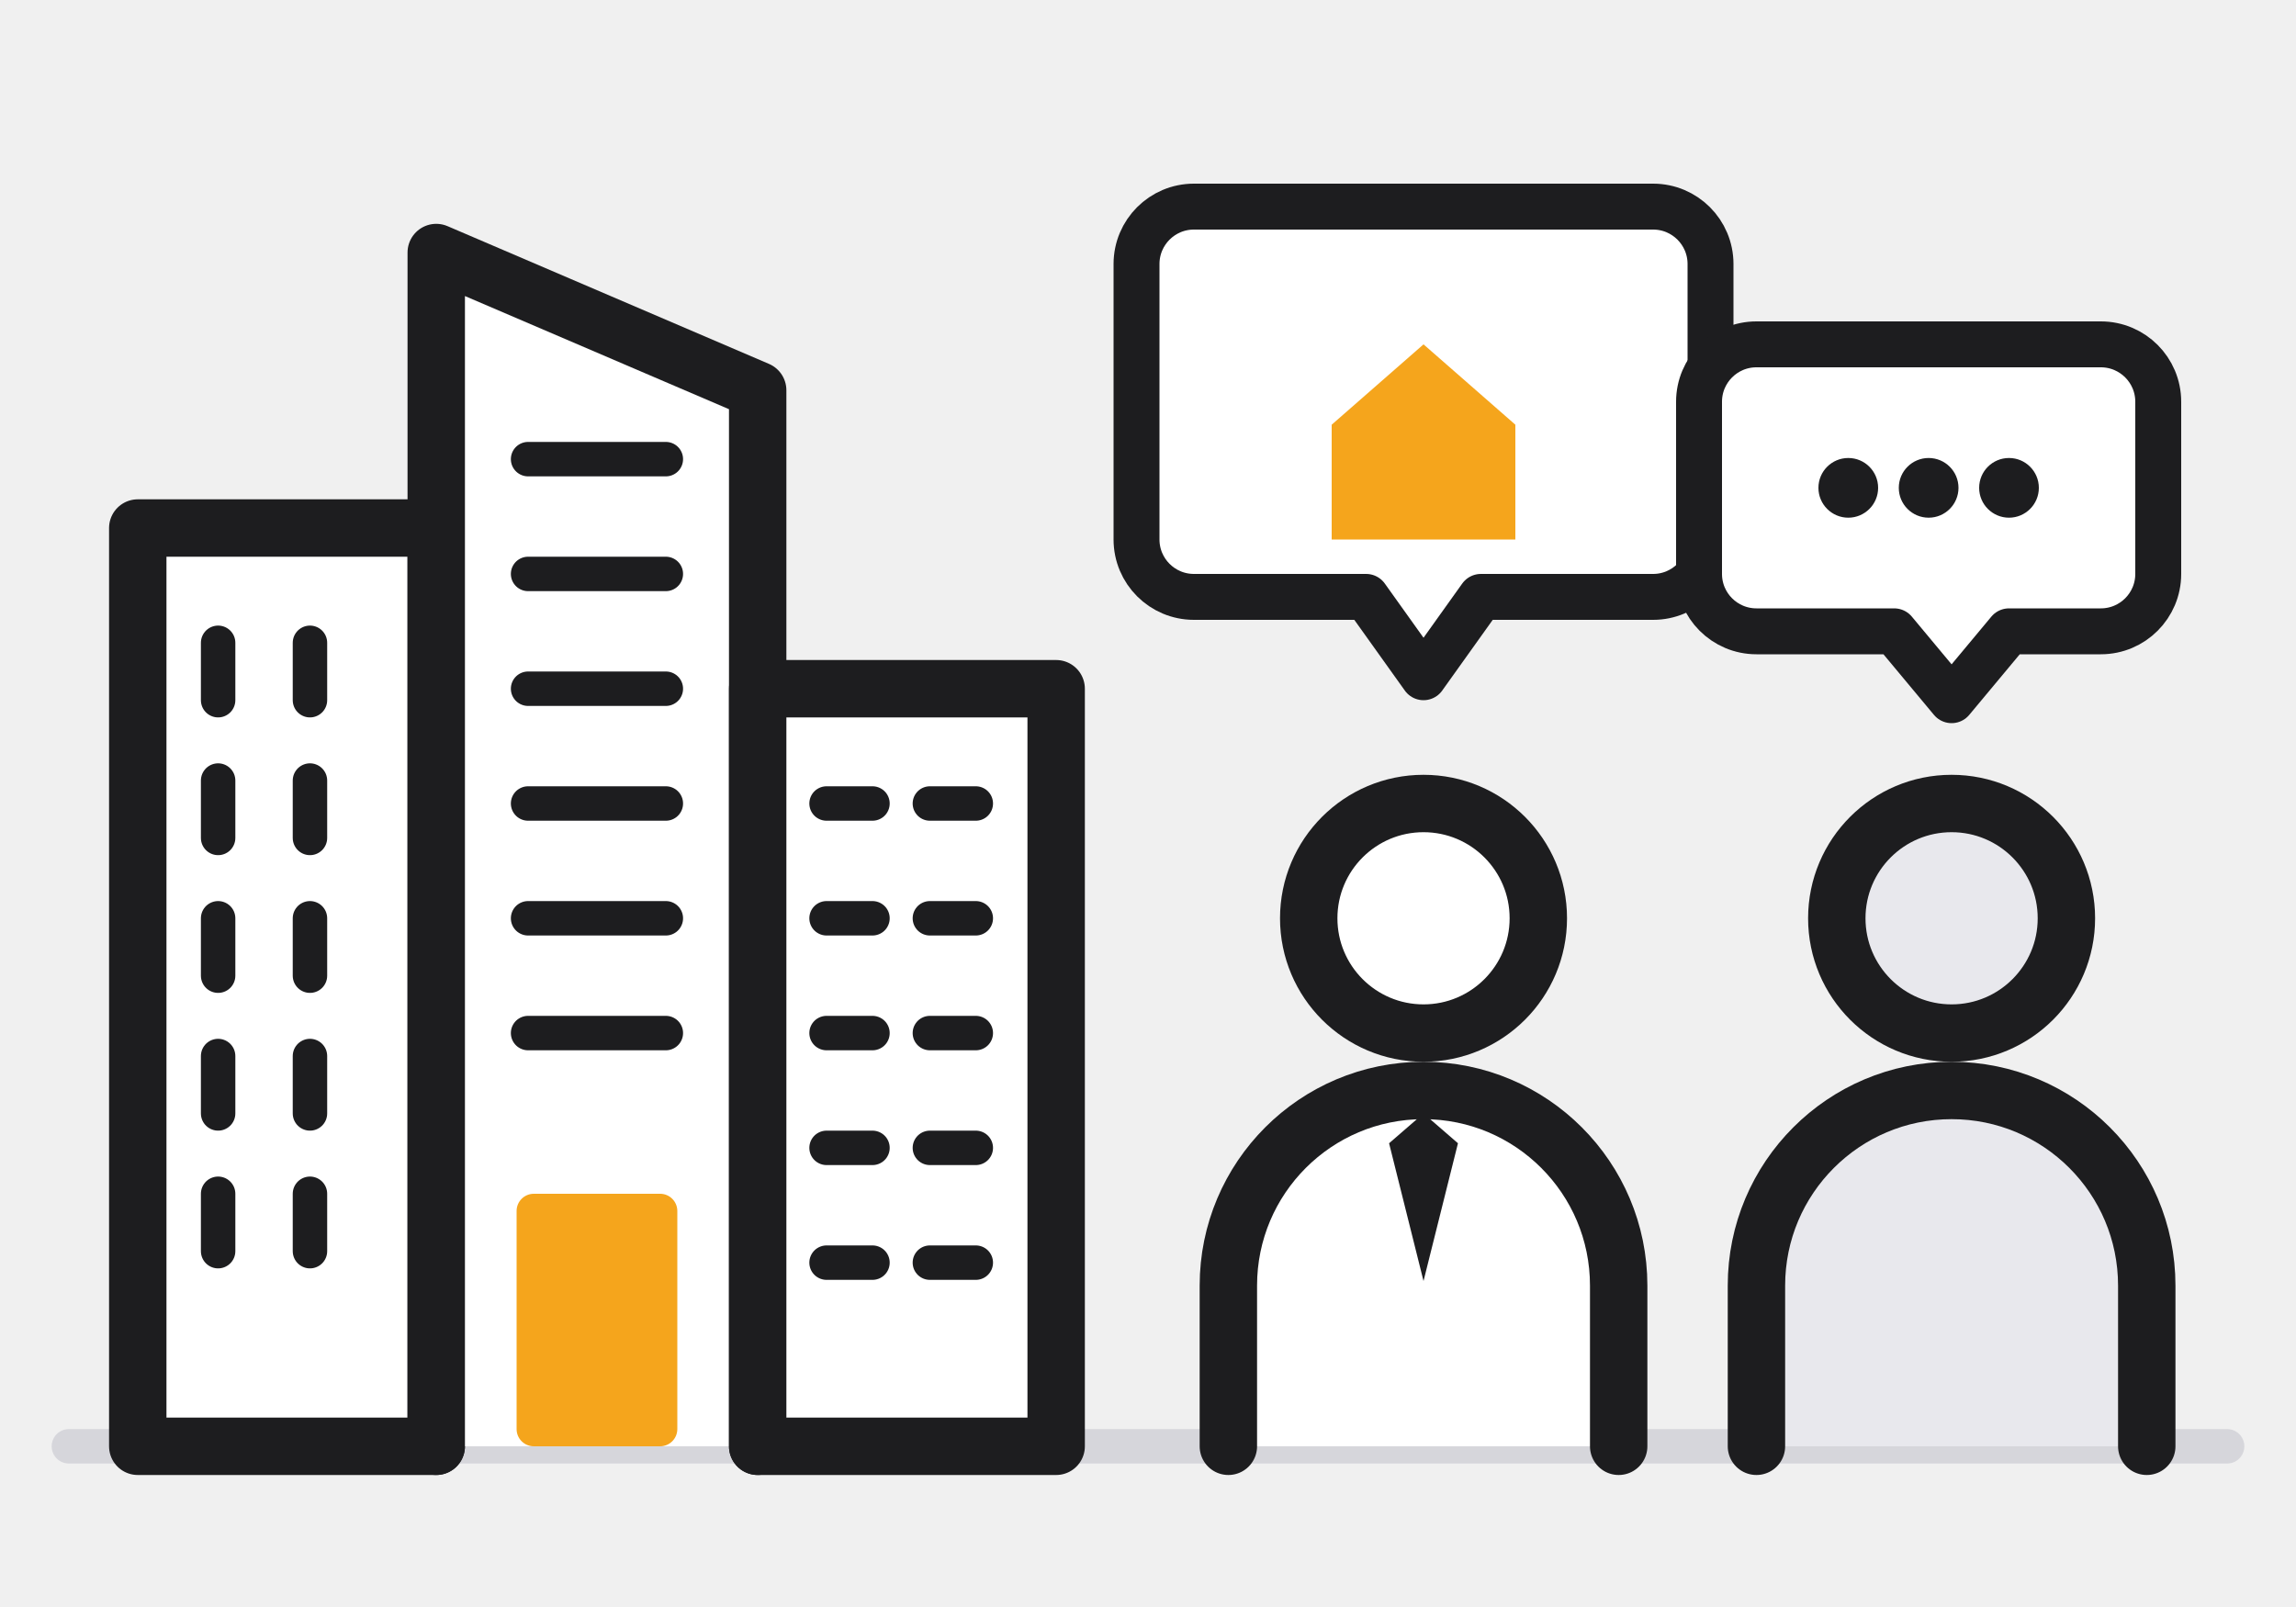
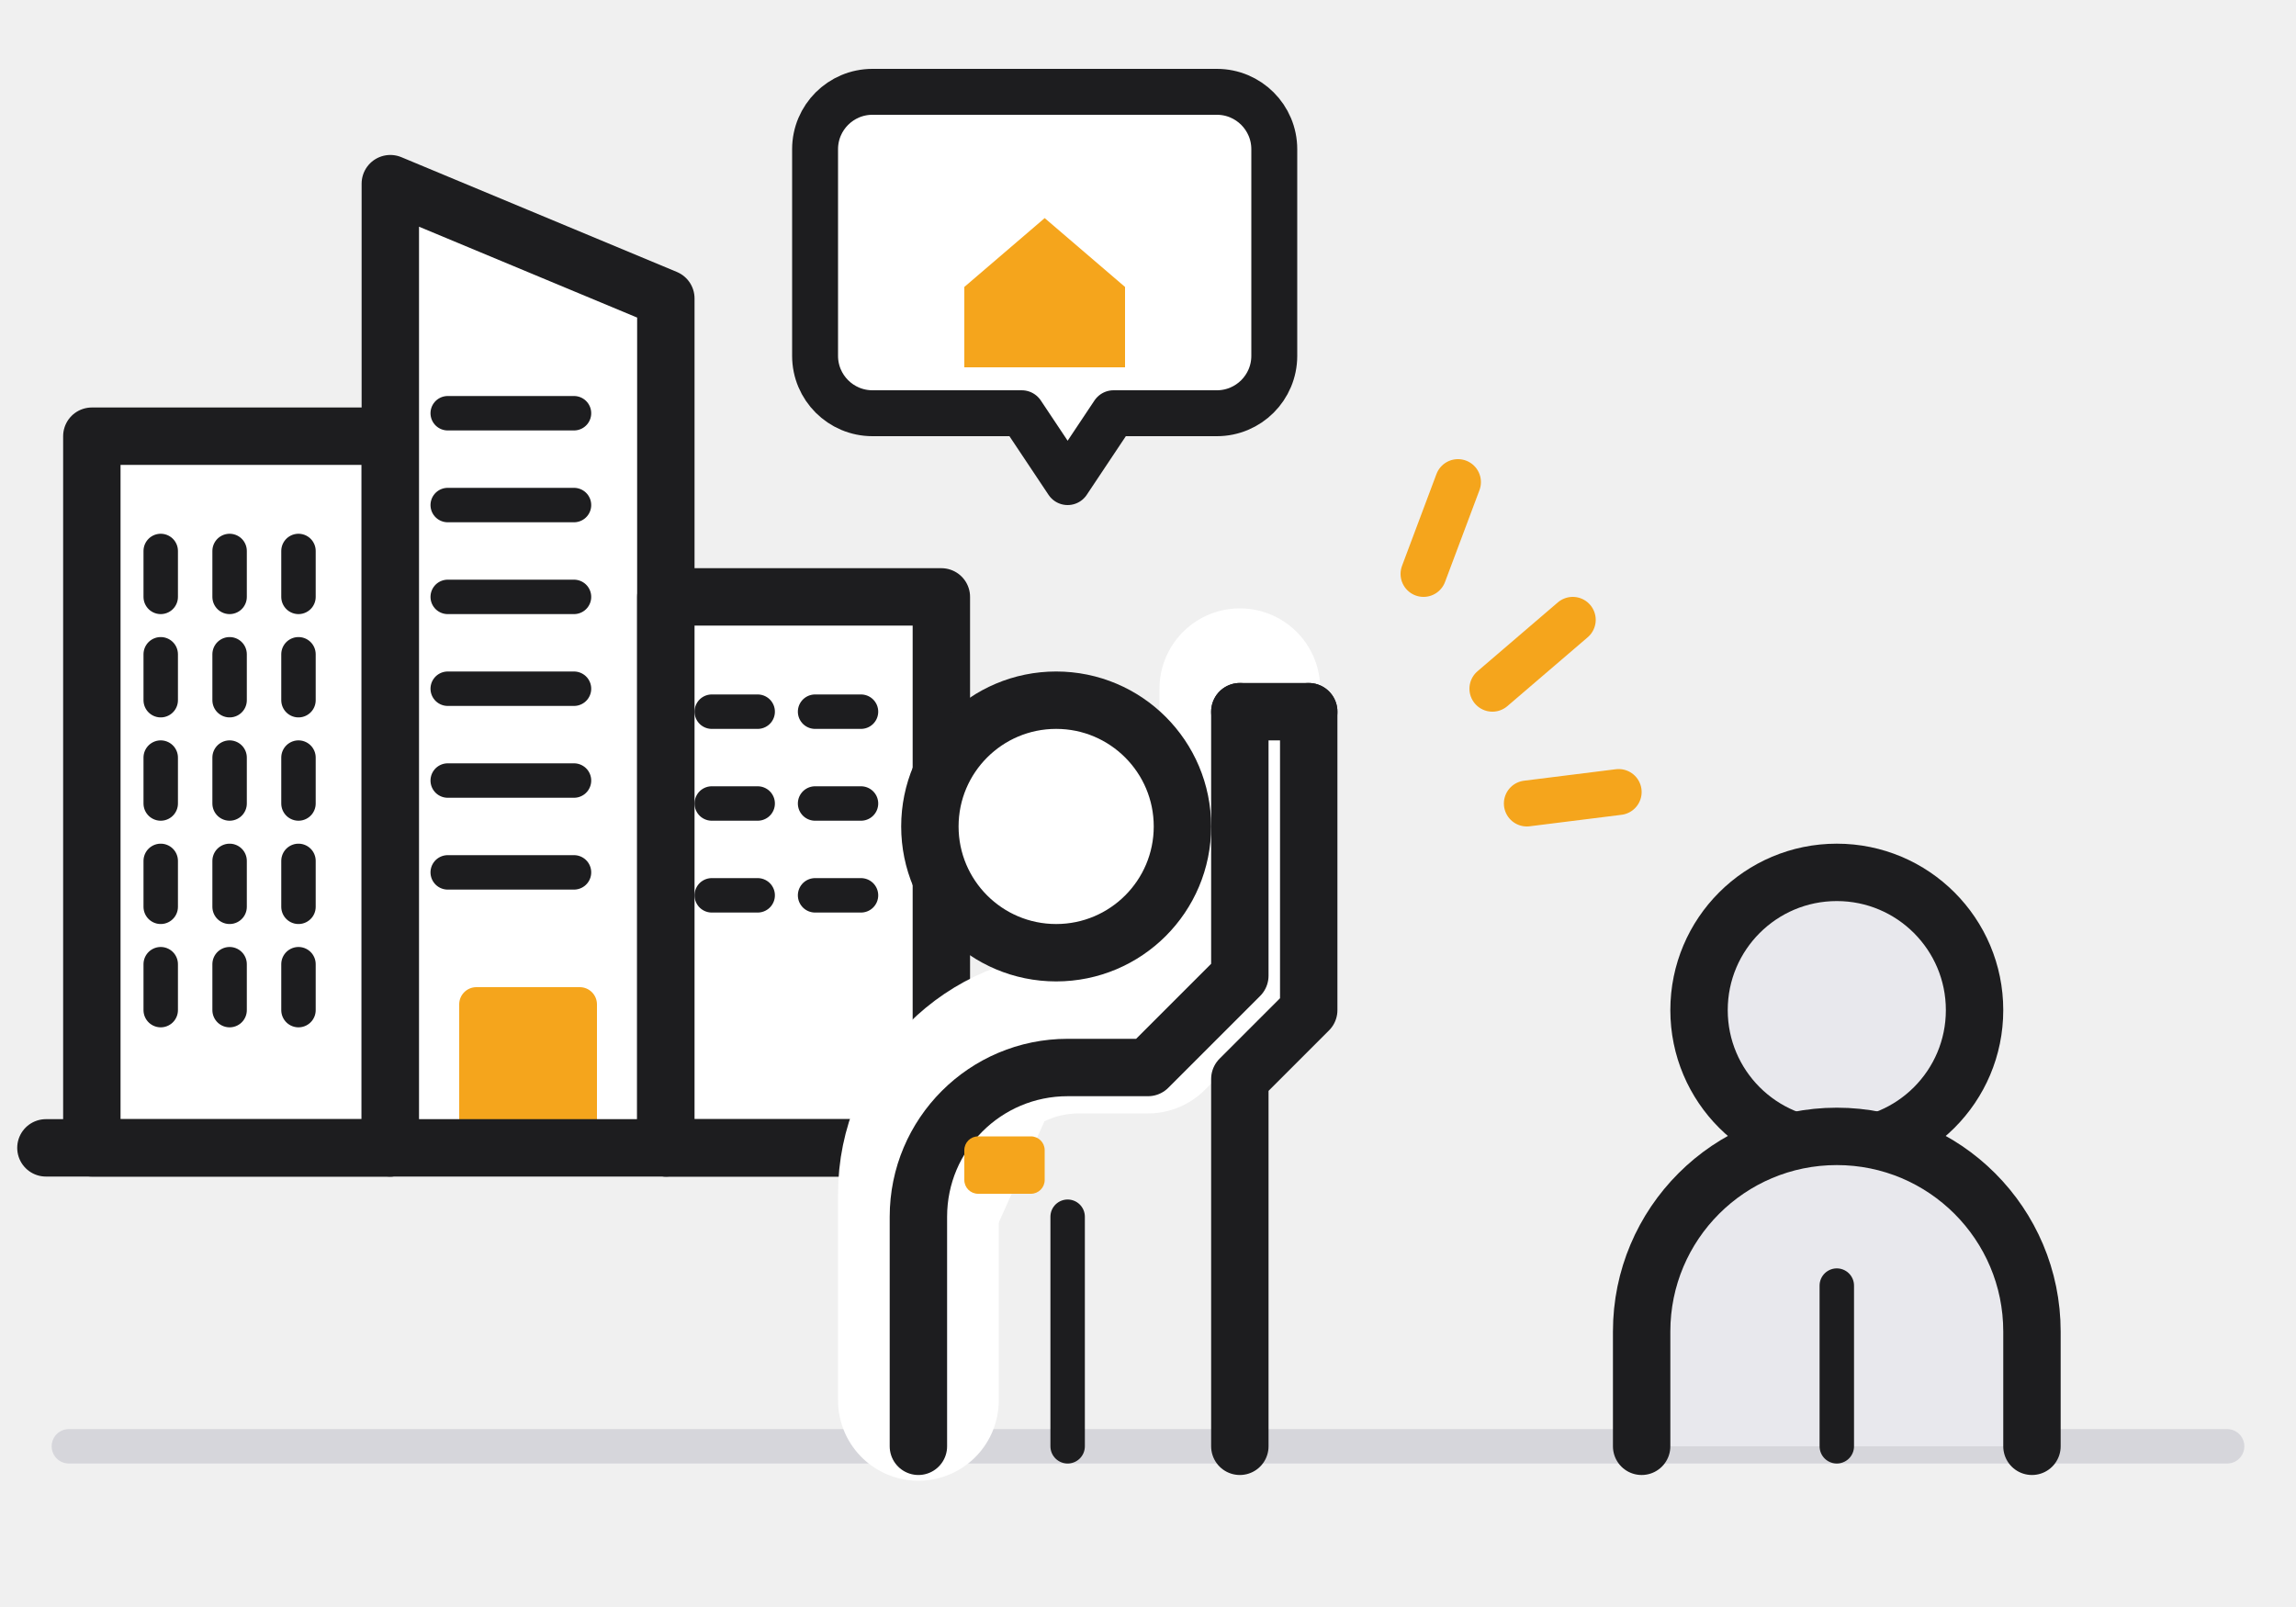
<svg xmlns="http://www.w3.org/2000/svg" width="200" height="140" viewBox="0 0 200 140" fill="none" stroke-linecap="round" stroke-linejoin="round">
  <line x1="6" y1="126" x2="194" y2="126" stroke="#d6d6db" stroke-width="3" />
-   <rect x="12" y="46" width="26" height="80" fill="#ffffff" stroke="#1d1d1f" stroke-width="5" />
-   <path d="M38 126V22l28 12v92" fill="#ffffff" stroke="#1d1d1f" stroke-width="5" />
-   <rect x="66" y="60" width="26" height="66" fill="#ffffff" stroke="#1d1d1f" stroke-width="5" />
-   <line x1="19" y1="56" x2="19" y2="61" stroke="#1d1d1f" stroke-width="3" />
-   <line x1="27" y1="56" x2="27" y2="61" stroke="#1d1d1f" stroke-width="3" />
-   <line x1="19" y1="68" x2="19" y2="73" stroke="#1d1d1f" stroke-width="3" />
-   <line x1="27" y1="68" x2="27" y2="73" stroke="#1d1d1f" stroke-width="3" />
-   <line x1="19" y1="80" x2="19" y2="85" stroke="#1d1d1f" stroke-width="3" />
-   <line x1="27" y1="80" x2="27" y2="85" stroke="#1d1d1f" stroke-width="3" />
-   <line x1="19" y1="92" x2="19" y2="97" stroke="#1d1d1f" stroke-width="3" />
-   <line x1="27" y1="92" x2="27" y2="97" stroke="#1d1d1f" stroke-width="3" />
-   <line x1="19" y1="104" x2="19" y2="109" stroke="#1d1d1f" stroke-width="3" />
-   <line x1="27" y1="104" x2="27" y2="109" stroke="#1d1d1f" stroke-width="3" />
-   <line x1="46" y1="40" x2="58" y2="40" stroke="#1d1d1f" stroke-width="3" />
-   <line x1="46" y1="50" x2="58" y2="50" stroke="#1d1d1f" stroke-width="3" />
-   <line x1="46" y1="60" x2="58" y2="60" stroke="#1d1d1f" stroke-width="3" />
-   <line x1="46" y1="70" x2="58" y2="70" stroke="#1d1d1f" stroke-width="3" />
-   <line x1="46" y1="80" x2="58" y2="80" stroke="#1d1d1f" stroke-width="3" />
-   <line x1="46" y1="90" x2="58" y2="90" stroke="#1d1d1f" stroke-width="3" />
-   <line x1="72" y1="70" x2="76" y2="70" stroke="#1d1d1f" stroke-width="3" />
-   <line x1="81" y1="70" x2="85" y2="70" stroke="#1d1d1f" stroke-width="3" />
-   <line x1="72" y1="80" x2="76" y2="80" stroke="#1d1d1f" stroke-width="3" />
-   <line x1="81" y1="80" x2="85" y2="80" stroke="#1d1d1f" stroke-width="3" />
-   <line x1="72" y1="90" x2="76" y2="90" stroke="#1d1d1f" stroke-width="3" />
-   <line x1="81" y1="90" x2="85" y2="90" stroke="#1d1d1f" stroke-width="3" />
-   <line x1="72" y1="100" x2="76" y2="100" stroke="#1d1d1f" stroke-width="3" />
-   <line x1="81" y1="100" x2="85" y2="100" stroke="#1d1d1f" stroke-width="3" />
-   <line x1="72" y1="110" x2="76" y2="110" stroke="#1d1d1f" stroke-width="3" />
-   <line x1="81" y1="110" x2="85" y2="110" stroke="#1d1d1f" stroke-width="3" />
-   <rect x="45" y="104" width="14" height="22" rx="1.5" fill="#f5a51c" />
-   <path d="M104 18h40a5 5 0 0 1 5 5v24a5 5 0 0 1-5 5h-15l-5 7-5-7h-15a5 5 0 0 1-5-5V23a5 5 0 0 1 5-5z" fill="#ffffff" stroke="#1d1d1f" stroke-width="4" />
-   <path d="M116 37l8-7 8 7v10h-16z" fill="#f5a51c" />
-   <path d="M153 30h30a5 5 0 0 1 5 5v15a5 5 0 0 1-5 5h-8l-5 6-5-6h-12a5 5 0 0 1-5-5V35a5 5 0 0 1 5-5z" fill="#ffffff" stroke="#1d1d1f" stroke-width="4" />
-   <circle cx="161" cy="42.5" r="2.6" fill="#1d1d1f" />
-   <circle cx="168" cy="42.5" r="2.6" fill="#1d1d1f" />
-   <circle cx="175" cy="42.5" r="2.6" fill="#1d1d1f" />
-   <circle cx="124" cy="80" r="10" fill="#ffffff" stroke="#1d1d1f" stroke-width="5" />
-   <path d="M107 126v-14a17 17 0 0 1 34 0v14" fill="#ffffff" stroke="#1d1d1f" stroke-width="5" />
-   <path d="M124 97l-3 2.6 3 12 3-12z" fill="#1d1d1f" />
-   <circle cx="170" cy="80" r="10" fill="#e8e8ed" stroke="#1d1d1f" stroke-width="5" />
-   <path d="M153 126v-14a17 17 0 0 1 34 0v14" fill="#e8e8ed" stroke="#1d1d1f" stroke-width="5" />
+   <rect x="8" y="38" width="26" height="62" fill="#ffffff" stroke="#1d1d1f" stroke-width="5" />
+   <path d="M34 100V16l24 10v74" fill="#ffffff" stroke="#1d1d1f" stroke-width="5" />
+   <rect x="58" y="52" width="24" height="48" fill="#ffffff" stroke="#1d1d1f" stroke-width="5" />
+   <line x1="14" y1="48" x2="14" y2="52" stroke="#1d1d1f" stroke-width="3" />
+   <line x1="20" y1="48" x2="20" y2="52" stroke="#1d1d1f" stroke-width="3" />
+   <line x1="26" y1="48" x2="26" y2="52" stroke="#1d1d1f" stroke-width="3" />
+   <line x1="14" y1="57" x2="14" y2="61" stroke="#1d1d1f" stroke-width="3" />
+   <line x1="20" y1="57" x2="20" y2="61" stroke="#1d1d1f" stroke-width="3" />
+   <line x1="26" y1="57" x2="26" y2="61" stroke="#1d1d1f" stroke-width="3" />
+   <line x1="14" y1="66" x2="14" y2="70" stroke="#1d1d1f" stroke-width="3" />
+   <line x1="20" y1="66" x2="20" y2="70" stroke="#1d1d1f" stroke-width="3" />
+   <line x1="26" y1="66" x2="26" y2="70" stroke="#1d1d1f" stroke-width="3" />
+   <line x1="14" y1="75" x2="14" y2="79" stroke="#1d1d1f" stroke-width="3" />
+   <line x1="20" y1="75" x2="20" y2="79" stroke="#1d1d1f" stroke-width="3" />
+   <line x1="26" y1="75" x2="26" y2="79" stroke="#1d1d1f" stroke-width="3" />
+   <line x1="14" y1="84" x2="14" y2="88" stroke="#1d1d1f" stroke-width="3" />
+   <line x1="20" y1="84" x2="20" y2="88" stroke="#1d1d1f" stroke-width="3" />
+   <line x1="26" y1="84" x2="26" y2="88" stroke="#1d1d1f" stroke-width="3" />
+   <line x1="39" y1="36" x2="50" y2="36" stroke="#1d1d1f" stroke-width="3" />
+   <line x1="39" y1="44" x2="50" y2="44" stroke="#1d1d1f" stroke-width="3" />
+   <line x1="39" y1="52" x2="50" y2="52" stroke="#1d1d1f" stroke-width="3" />
+   <line x1="39" y1="60" x2="50" y2="60" stroke="#1d1d1f" stroke-width="3" />
+   <line x1="39" y1="68" x2="50" y2="68" stroke="#1d1d1f" stroke-width="3" />
+   <line x1="39" y1="76" x2="50" y2="76" stroke="#1d1d1f" stroke-width="3" />
+   <line x1="62" y1="62" x2="66" y2="62" stroke="#1d1d1f" stroke-width="3" />
+   <line x1="71" y1="62" x2="75" y2="62" stroke="#1d1d1f" stroke-width="3" />
+   <line x1="62" y1="70" x2="66" y2="70" stroke="#1d1d1f" stroke-width="3" />
+   <line x1="71" y1="70" x2="75" y2="70" stroke="#1d1d1f" stroke-width="3" />
+   <line x1="62" y1="78" x2="66" y2="78" stroke="#1d1d1f" stroke-width="3" />
+   <line x1="71" y1="78" x2="75" y2="78" stroke="#1d1d1f" stroke-width="3" />
+   <rect x="40" y="86" width="12" height="14" rx="1.5" fill="#f5a51c" />
+   <line x1="4" y1="100" x2="80" y2="100" stroke="#1d1d1f" stroke-width="5" />
+   <path d="M76 8h30a5 5 0 0 1 5 5v18a5 5 0 0 1-5 5h-9l-4 6-4-6h-13a5 5 0 0 1-5-5V13a5 5 0 0 1 5-5z" fill="#ffffff" stroke="#1d1d1f" stroke-width="4" />
+   <path d="M84 25l7-6 7 6v7H84z" fill="#f5a51c" />
+   <path d="M80 122v-18a14 14 0 0 1 14-14h6l8-8V60" fill="#ffffff" stroke="#ffffff" stroke-width="14" />
+   <circle cx="92" cy="72" r="11" fill="#ffffff" stroke="#1d1d1f" stroke-width="5" />
+   <path d="M80 126v-20a13 13 0 0 1 13-13h7l8-8V62" stroke="#1d1d1f" stroke-width="5" />
+   <path d="M114 62v26l-6 6v32" stroke="#1d1d1f" stroke-width="5" />
+   <path d="M108 62h6" stroke="#1d1d1f" stroke-width="5" />
+   <path d="M93 106v20" stroke="#1d1d1f" stroke-width="3" />
+   <rect x="84" y="99" width="7" height="5" rx="1.2" fill="#f5a51c" />
+   <line x1="124" y1="50" x2="127" y2="42" stroke="#f5a51c" stroke-width="4" />
+   <line x1="130" y1="60" x2="137" y2="54" stroke="#f5a51c" stroke-width="4" />
+   <line x1="133" y1="70" x2="141" y2="69" stroke="#f5a51c" stroke-width="4" />
+   <circle cx="160" cy="88" r="12" fill="#e8e8ed" stroke="#1d1d1f" stroke-width="5" />
+   <path d="M143 126v-10a17 17 0 0 1 34 0v10" fill="#e8e8ed" stroke="#1d1d1f" stroke-width="5" />
+   <path d="M160 112v14" stroke="#1d1d1f" stroke-width="3" />
</svg>
